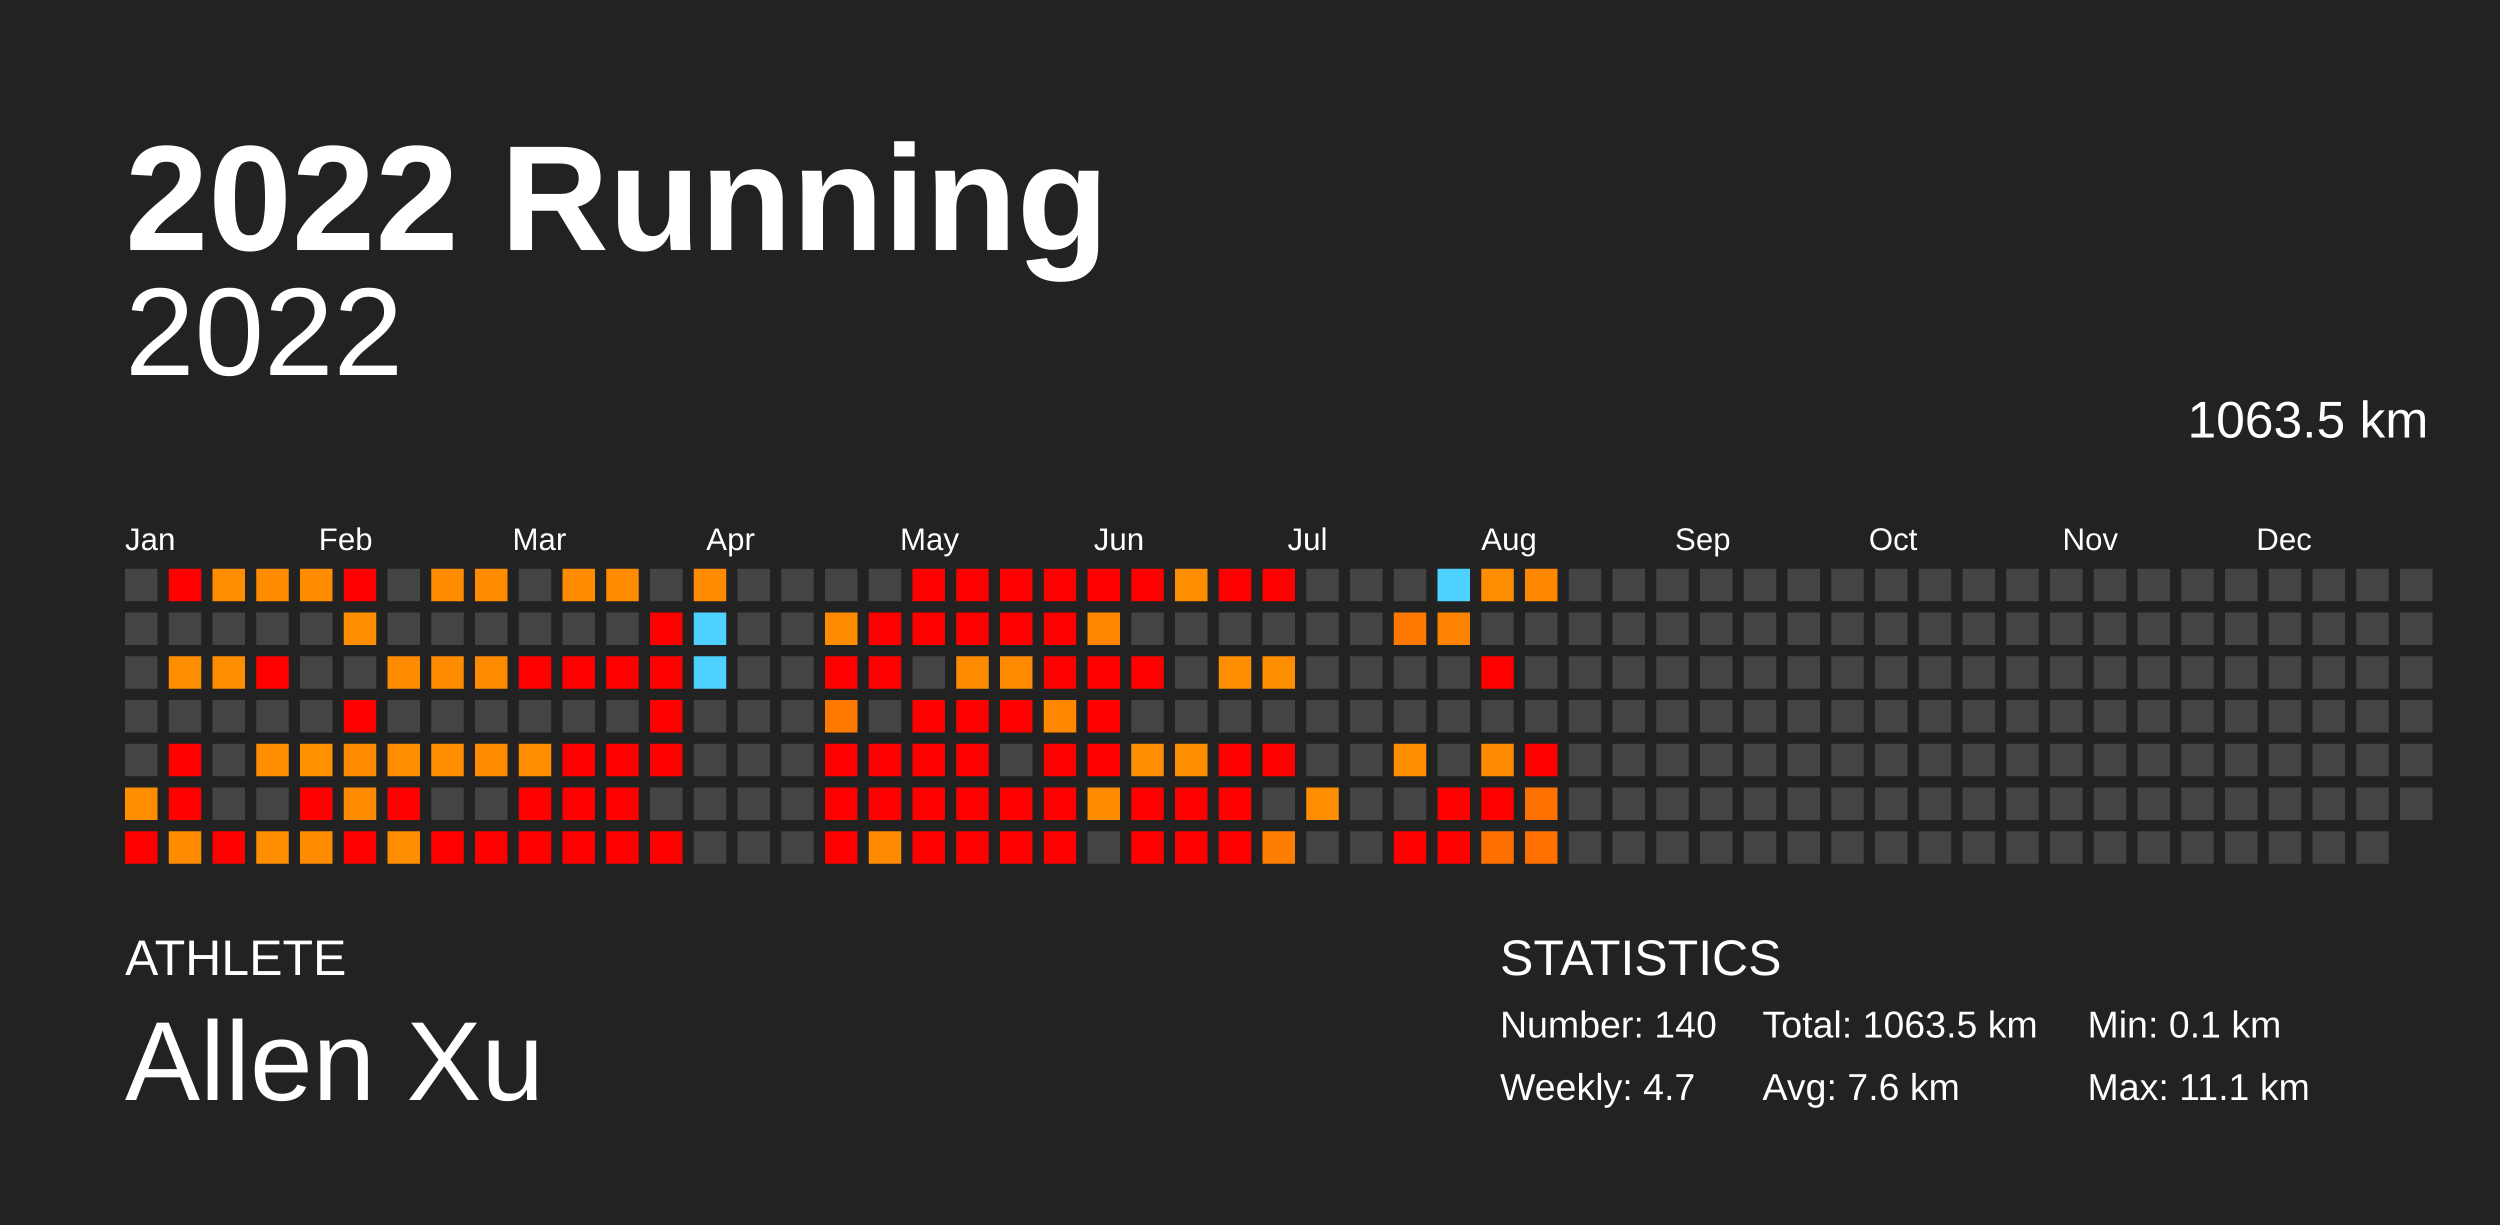
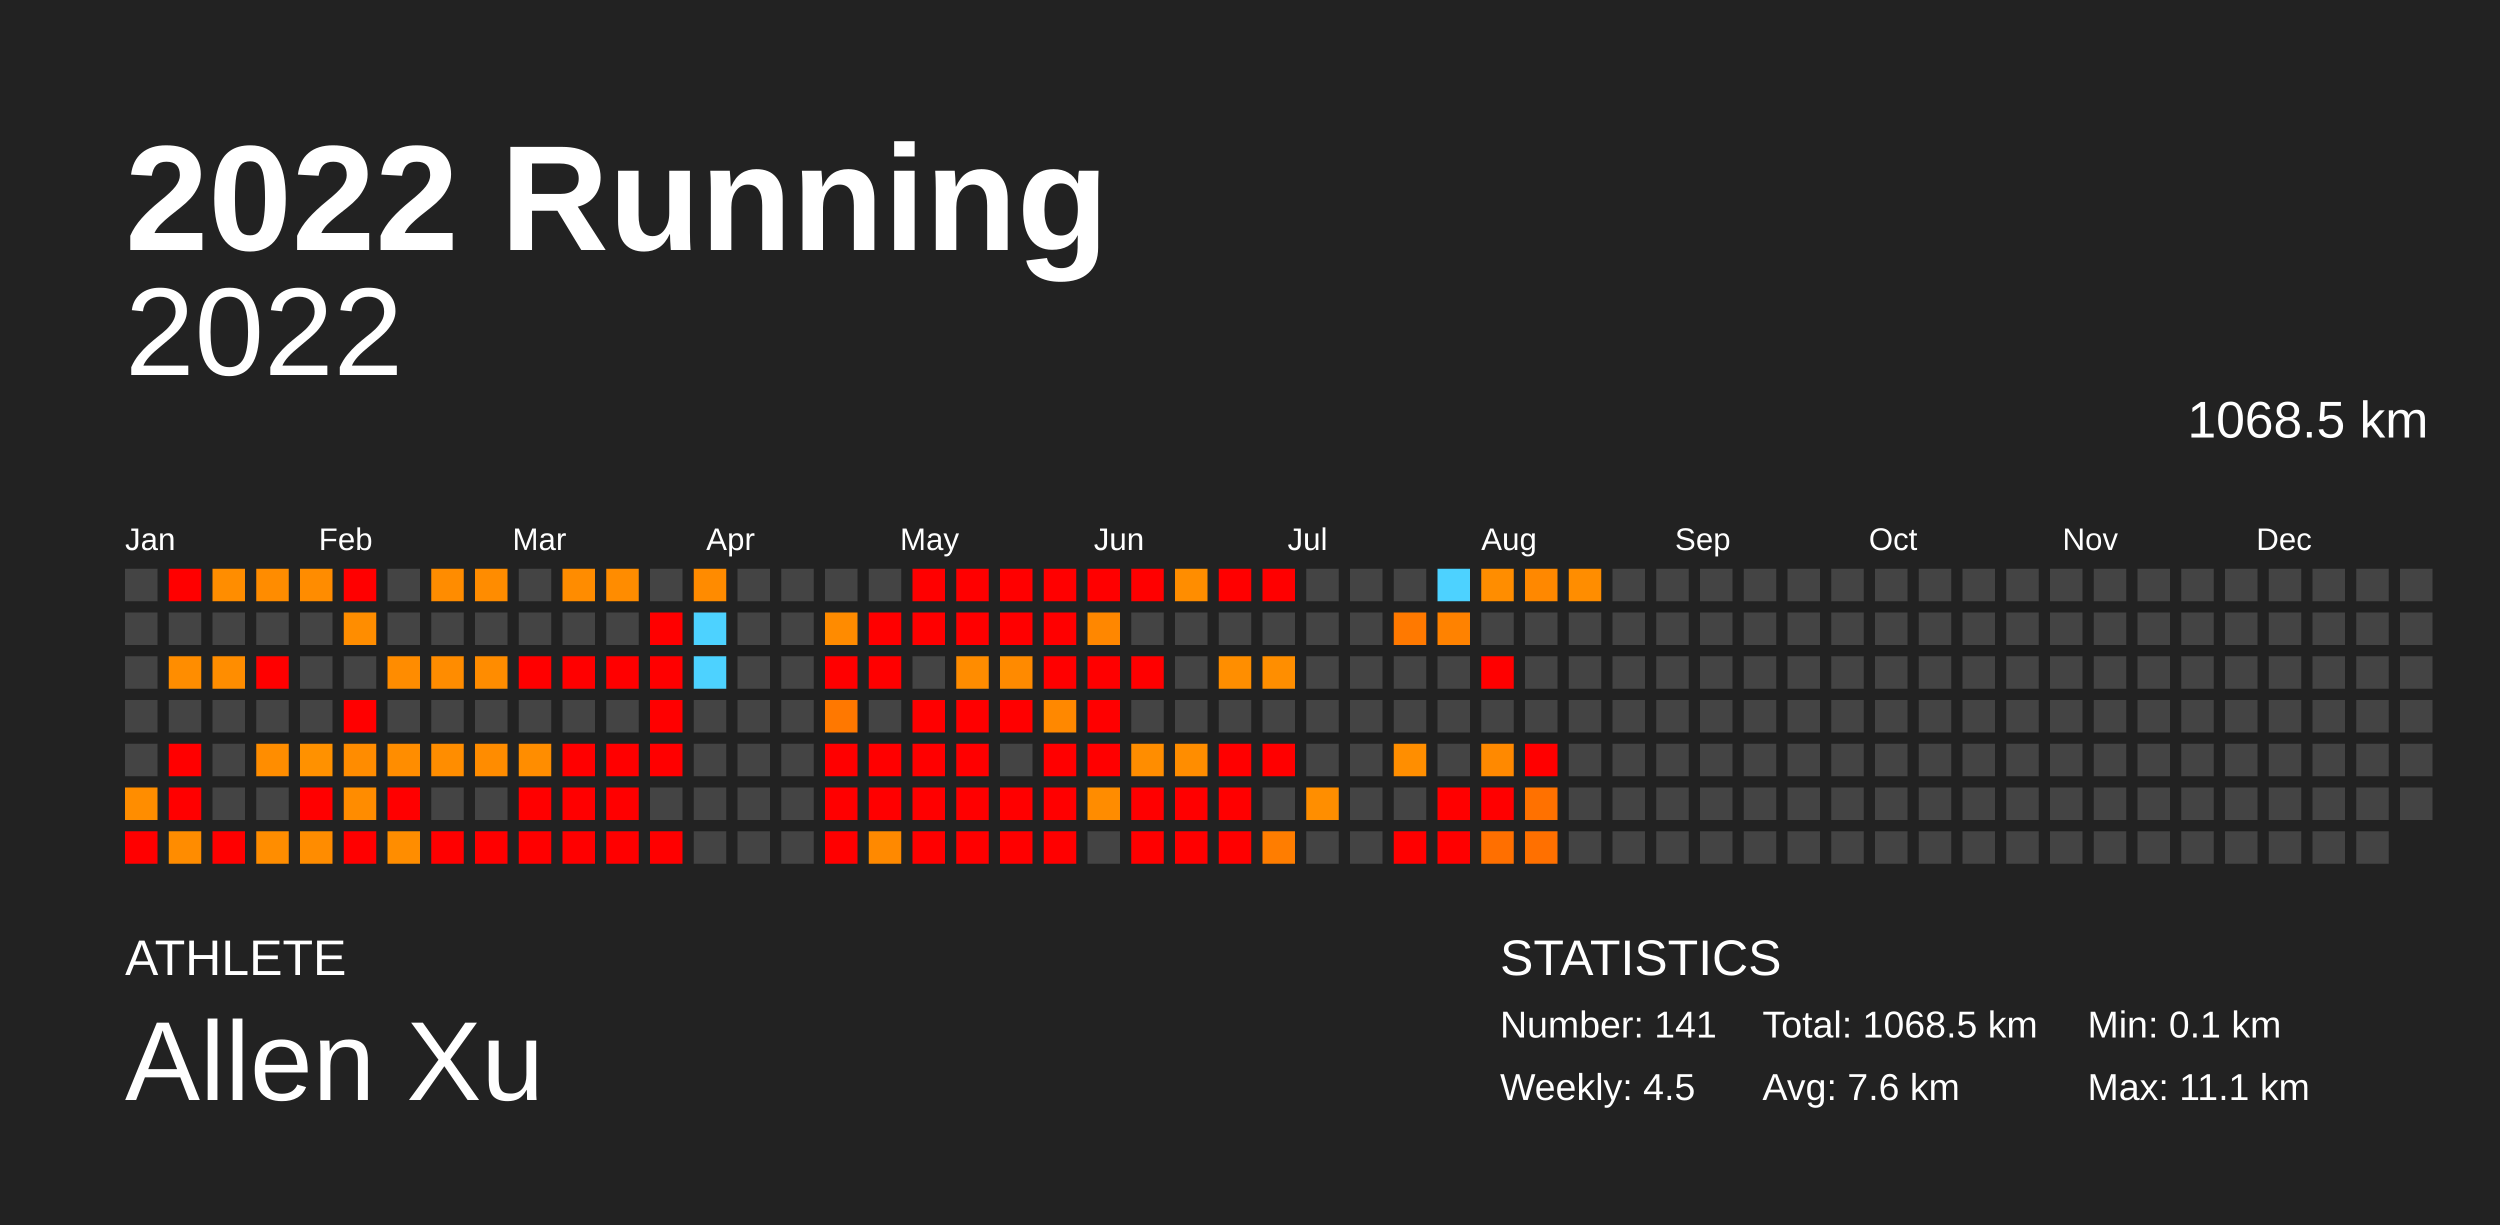
<svg xmlns="http://www.w3.org/2000/svg" baseProfile="full" height="98mm" version="1.1" viewBox="0,0,200,98" width="200mm">
  <defs />
  <rect fill="#222222" height="98" width="200" x="0" y="0" />
  <text fill="#FFFFFF" style="font-size:12px; font-family:Arial; font-weight:bold;" x="10" y="20">2022 Running</text>
  <text fill="#FFFFFF" style="font-size:4px; font-family:Arial" x="10" y="78">ATHLETE</text>
  <text fill="#FFFFFF" style="font-size:9px; font-family:Arial" x="10" y="88">Allen Xu</text>
  <text fill="#FFFFFF" style="font-size:4px; font-family:Arial" x="120" y="78">STATISTICS</text>
-   <text fill="#FFFFFF" style="font-size:3px; font-family:Arial" x="120" y="83">Number: 140</text>
-   <text fill="#FFFFFF" style="font-size:3px; font-family:Arial" x="120" y="88">Weekly: 4.7</text>
-   <text fill="#FFFFFF" style="font-size:3px; font-family:Arial" x="141" y="83">Total: 1063.5 km</text>
+   <text fill="#FFFFFF" style="font-size:3px; font-family:Arial" x="120" y="83">Number: 141</text>
+   <text fill="#FFFFFF" style="font-size:3px; font-family:Arial" x="120" y="88">Weekly: 4.5</text>
+   <text fill="#FFFFFF" style="font-size:3px; font-family:Arial" x="141" y="83">Total: 1068.5 km</text>
  <text fill="#FFFFFF" style="font-size:3px; font-family:Arial" x="141" y="88">Avg: 7.6 km</text>
  <text fill="#FFFFFF" style="font-size:3px; font-family:Arial" x="167" y="83">Min: 0.1 km</text>
  <text fill="#FFFFFF" style="font-size:3px; font-family:Arial" x="167" y="88">Max: 11.1 km</text>
  <text alignment-baseline="hanging" fill="#FFFFFF" style="font-size:10.0px; font-family:Arial;" x="10" y="30">2022</text>
-   <text alignment-baseline="hanging" fill="#FFFFFF" style="font-size:4.125px; font-family:Arial;" x="175" y="35">1063.5 km</text>
+   <text alignment-baseline="hanging" fill="#FFFFFF" style="font-size:4.125px; font-family:Arial;" x="175" y="35">1068.5 km</text>
  <text fill="#FFFFFF" style="font-size:2.5px; font-family:Arial" x="10.0" y="44">Jan</text>
  <text fill="#FFFFFF" style="font-size:2.5px; font-family:Arial" x="25.5" y="44">Feb</text>
  <text fill="#FFFFFF" style="font-size:2.5px; font-family:Arial" x="41.0" y="44">Mar</text>
  <text fill="#FFFFFF" style="font-size:2.5px; font-family:Arial" x="56.5" y="44">Apr</text>
  <text fill="#FFFFFF" style="font-size:2.5px; font-family:Arial" x="72.0" y="44">May</text>
  <text fill="#FFFFFF" style="font-size:2.5px; font-family:Arial" x="87.5" y="44">Jun</text>
  <text fill="#FFFFFF" style="font-size:2.5px; font-family:Arial" x="103.0" y="44">Jul</text>
  <text fill="#FFFFFF" style="font-size:2.5px; font-family:Arial" x="118.5" y="44">Aug</text>
  <text fill="#FFFFFF" style="font-size:2.5px; font-family:Arial" x="134.0" y="44">Sep</text>
  <text fill="#FFFFFF" style="font-size:2.5px; font-family:Arial" x="149.5" y="44">Oct</text>
  <text fill="#FFFFFF" style="font-size:2.5px; font-family:Arial" x="165.0" y="44">Nov</text>
  <text fill="#FFFFFF" style="font-size:2.5px; font-family:Arial" x="180.5" y="44">Dec</text>
  <rect fill="#444444" height="2.6" width="2.6" x="10.0" y="45.5" />
  <rect fill="#444444" height="2.6" width="2.6" x="10.0" y="49.0" />
  <rect fill="#444444" height="2.6" width="2.6" x="10.0" y="52.5" />
  <rect fill="#444444" height="2.6" width="2.6" x="10.0" y="56.0" />
  <rect fill="#444444" height="2.6" width="2.6" x="10.0" y="59.5" />
  <rect fill="#ff8d00" height="2.6" width="2.6" x="10.0" y="63.0" />
  <rect fill="red" height="2.6" width="2.6" x="10.0" y="66.5" />
  <rect fill="red" height="2.6" width="2.6" x="13.5" y="45.5" />
  <rect fill="#444444" height="2.6" width="2.6" x="13.5" y="49.0" />
  <rect fill="#ff8d00" height="2.6" width="2.6" x="13.5" y="52.5" />
  <rect fill="#444444" height="2.6" width="2.6" x="13.5" y="56.0" />
  <rect fill="red" height="2.6" width="2.6" x="13.5" y="59.5" />
  <rect fill="red" height="2.6" width="2.6" x="13.5" y="63.0" />
  <rect fill="#ff8c00" height="2.6" width="2.6" x="13.5" y="66.5" />
  <rect fill="#ff8d00" height="2.6" width="2.6" x="17.0" y="45.5" />
  <rect fill="#444444" height="2.6" width="2.6" x="17.0" y="49.0" />
  <rect fill="#ff8d00" height="2.6" width="2.6" x="17.0" y="52.5" />
  <rect fill="#444444" height="2.6" width="2.6" x="17.0" y="56.0" />
  <rect fill="#444444" height="2.6" width="2.6" x="17.0" y="59.5" />
  <rect fill="#444444" height="2.6" width="2.6" x="17.0" y="63.0" />
  <rect fill="red" height="2.6" width="2.6" x="17.0" y="66.5" />
  <rect fill="#ff8c00" height="2.6" width="2.6" x="20.5" y="45.5" />
  <rect fill="#444444" height="2.6" width="2.6" x="20.5" y="49.0" />
  <rect fill="red" height="2.6" width="2.6" x="20.5" y="52.5" />
  <rect fill="#444444" height="2.6" width="2.6" x="20.5" y="56.0" />
  <rect fill="#ff8d00" height="2.6" width="2.6" x="20.5" y="59.5" />
  <rect fill="#444444" height="2.6" width="2.6" x="20.5" y="63.0" />
  <rect fill="#ff8d00" height="2.6" width="2.6" x="20.5" y="66.5" />
  <rect fill="#ff8c00" height="2.6" width="2.6" x="24.0" y="45.5" />
  <rect fill="#444444" height="2.6" width="2.6" x="24.0" y="49.0" />
  <rect fill="#444444" height="2.6" width="2.6" x="24.0" y="52.5" />
  <rect fill="#444444" height="2.6" width="2.6" x="24.0" y="56.0" />
  <rect fill="#ff9100" height="2.6" width="2.6" x="24.0" y="59.5" />
  <rect fill="red" height="2.6" width="2.6" x="24.0" y="63.0" />
  <rect fill="#ff8c00" height="2.6" width="2.6" x="24.0" y="66.5" />
  <rect fill="red" height="2.6" width="2.6" x="27.5" y="45.5" />
  <rect fill="#ff8d00" height="2.6" width="2.6" x="27.5" y="49.0" />
  <rect fill="#444444" height="2.6" width="2.6" x="27.5" y="52.5" />
  <rect fill="red" height="2.6" width="2.6" x="27.5" y="56.0" />
  <rect fill="#ff8c00" height="2.6" width="2.6" x="27.5" y="59.5" />
  <rect fill="#ff8c00" height="2.6" width="2.6" x="27.5" y="63.0" />
  <rect fill="red" height="2.6" width="2.6" x="27.5" y="66.5" />
  <rect fill="#444444" height="2.6" width="2.6" x="31.0" y="45.5" />
  <rect fill="#444444" height="2.6" width="2.6" x="31.0" y="49.0" />
  <rect fill="#ff8c00" height="2.6" width="2.6" x="31.0" y="52.5" />
  <rect fill="#444444" height="2.6" width="2.6" x="31.0" y="56.0" />
  <rect fill="#ff8d00" height="2.6" width="2.6" x="31.0" y="59.5" />
  <rect fill="red" height="2.6" width="2.6" x="31.0" y="63.0" />
  <rect fill="#ff8d00" height="2.6" width="2.6" x="31.0" y="66.5" />
  <rect fill="#ff8c00" height="2.6" width="2.6" x="34.5" y="45.5" />
  <rect fill="#444444" height="2.6" width="2.6" x="34.5" y="49.0" />
  <rect fill="#ff8c00" height="2.6" width="2.6" x="34.5" y="52.5" />
  <rect fill="#444444" height="2.6" width="2.6" x="34.5" y="56.0" />
  <rect fill="#ff8d00" height="2.6" width="2.6" x="34.5" y="59.5" />
  <rect fill="#444444" height="2.6" width="2.6" x="34.5" y="63.0" />
  <rect fill="red" height="2.6" width="2.6" x="34.5" y="66.5" />
  <rect fill="#ff8c00" height="2.6" width="2.6" x="38.0" y="45.5" />
  <rect fill="#444444" height="2.6" width="2.6" x="38.0" y="49.0" />
  <rect fill="#ff8c00" height="2.6" width="2.6" x="38.0" y="52.5" />
  <rect fill="#444444" height="2.6" width="2.6" x="38.0" y="56.0" />
  <rect fill="#ff8c00" height="2.6" width="2.6" x="38.0" y="59.5" />
  <rect fill="#444444" height="2.6" width="2.6" x="38.0" y="63.0" />
  <rect fill="red" height="2.6" width="2.6" x="38.0" y="66.5" />
  <rect fill="#444444" height="2.6" width="2.6" x="41.5" y="45.5" />
  <rect fill="#444444" height="2.6" width="2.6" x="41.5" y="49.0" />
  <rect fill="red" height="2.6" width="2.6" x="41.5" y="52.5" />
  <rect fill="#444444" height="2.6" width="2.6" x="41.5" y="56.0" />
  <rect fill="#ff8d00" height="2.6" width="2.6" x="41.5" y="59.5" />
  <rect fill="red" height="2.6" width="2.6" x="41.5" y="63.0" />
  <rect fill="red" height="2.6" width="2.6" x="41.5" y="66.5" />
  <rect fill="#ff8c00" height="2.6" width="2.6" x="45.0" y="45.5" />
  <rect fill="#444444" height="2.6" width="2.6" x="45.0" y="49.0" />
  <rect fill="red" height="2.6" width="2.6" x="45.0" y="52.5" />
  <rect fill="#444444" height="2.6" width="2.6" x="45.0" y="56.0" />
  <rect fill="red" height="2.6" width="2.6" x="45.0" y="59.5" />
  <rect fill="red" height="2.6" width="2.6" x="45.0" y="63.0" />
  <rect fill="red" height="2.6" width="2.6" x="45.0" y="66.5" />
  <rect fill="#ff8c00" height="2.6" width="2.6" x="48.5" y="45.5" />
  <rect fill="#444444" height="2.6" width="2.6" x="48.5" y="49.0" />
  <rect fill="red" height="2.6" width="2.6" x="48.5" y="52.5" />
  <rect fill="#444444" height="2.6" width="2.6" x="48.5" y="56.0" />
  <rect fill="red" height="2.6" width="2.6" x="48.5" y="59.5" />
  <rect fill="red" height="2.6" width="2.6" x="48.5" y="63.0" />
  <rect fill="red" height="2.6" width="2.6" x="48.5" y="66.5" />
  <rect fill="#444444" height="2.6" width="2.6" x="52.0" y="45.5" />
  <rect fill="red" height="2.6" width="2.6" x="52.0" y="49.0" />
  <rect fill="red" height="2.6" width="2.6" x="52.0" y="52.5" />
  <rect fill="red" height="2.6" width="2.6" x="52.0" y="56.0" />
  <rect fill="red" height="2.6" width="2.6" x="52.0" y="59.5" />
  <rect fill="#444444" height="2.6" width="2.6" x="52.0" y="63.0" />
  <rect fill="red" height="2.6" width="2.6" x="52.0" y="66.5" />
  <rect fill="#ff8b00" height="2.6" width="2.6" x="55.5" y="45.5" />
  <rect fill="#4dd2ff" height="2.6" width="2.6" x="55.5" y="49.0" />
  <rect fill="#4dd2ff" height="2.6" width="2.6" x="55.5" y="52.5" />
  <rect fill="#444444" height="2.6" width="2.6" x="55.5" y="56.0" />
  <rect fill="#444444" height="2.6" width="2.6" x="55.5" y="59.5" />
  <rect fill="#444444" height="2.6" width="2.6" x="55.5" y="63.0" />
  <rect fill="#444444" height="2.6" width="2.6" x="55.5" y="66.5" />
  <rect fill="#444444" height="2.6" width="2.6" x="59.0" y="45.5" />
  <rect fill="#444444" height="2.6" width="2.6" x="59.0" y="49.0" />
  <rect fill="#444444" height="2.6" width="2.6" x="59.0" y="52.5" />
  <rect fill="#444444" height="2.6" width="2.6" x="59.0" y="56.0" />
  <rect fill="#444444" height="2.6" width="2.6" x="59.0" y="59.5" />
  <rect fill="#444444" height="2.6" width="2.6" x="59.0" y="63.0" />
  <rect fill="#444444" height="2.6" width="2.6" x="59.0" y="66.5" />
  <rect fill="#444444" height="2.6" width="2.6" x="62.5" y="45.5" />
  <rect fill="#444444" height="2.6" width="2.6" x="62.5" y="49.0" />
  <rect fill="#444444" height="2.6" width="2.6" x="62.5" y="52.5" />
  <rect fill="#444444" height="2.6" width="2.6" x="62.5" y="56.0" />
  <rect fill="#444444" height="2.6" width="2.6" x="62.5" y="59.5" />
  <rect fill="#444444" height="2.6" width="2.6" x="62.5" y="63.0" />
  <rect fill="#444444" height="2.6" width="2.6" x="62.5" y="66.5" />
  <rect fill="#444444" height="2.6" width="2.6" x="66.0" y="45.5" />
  <rect fill="#ff8b00" height="2.6" width="2.6" x="66.0" y="49.0" />
  <rect fill="red" height="2.6" width="2.6" x="66.0" y="52.5" />
  <rect fill="#ff7800" height="2.6" width="2.6" x="66.0" y="56.0" />
  <rect fill="red" height="2.6" width="2.6" x="66.0" y="59.5" />
  <rect fill="red" height="2.6" width="2.6" x="66.0" y="63.0" />
  <rect fill="red" height="2.6" width="2.6" x="66.0" y="66.5" />
  <rect fill="#444444" height="2.6" width="2.6" x="69.5" y="45.5" />
  <rect fill="red" height="2.6" width="2.6" x="69.5" y="49.0" />
  <rect fill="red" height="2.6" width="2.6" x="69.5" y="52.5" />
  <rect fill="#444444" height="2.6" width="2.6" x="69.5" y="56.0" />
  <rect fill="red" height="2.6" width="2.6" x="69.5" y="59.5" />
  <rect fill="red" height="2.6" width="2.6" x="69.5" y="63.0" />
  <rect fill="#ff8900" height="2.6" width="2.6" x="69.5" y="66.5" />
  <rect fill="red" height="2.6" width="2.6" x="73.0" y="45.5" />
  <rect fill="red" height="2.6" width="2.6" x="73.0" y="49.0" />
  <rect fill="#444444" height="2.6" width="2.6" x="73.0" y="52.5" />
  <rect fill="red" height="2.6" width="2.6" x="73.0" y="56.0" />
  <rect fill="red" height="2.6" width="2.6" x="73.0" y="59.5" />
  <rect fill="red" height="2.6" width="2.6" x="73.0" y="63.0" />
  <rect fill="red" height="2.6" width="2.6" x="73.0" y="66.5" />
  <rect fill="red" height="2.6" width="2.6" x="76.5" y="45.5" />
  <rect fill="red" height="2.6" width="2.6" x="76.5" y="49.0" />
  <rect fill="#ff8c00" height="2.6" width="2.6" x="76.5" y="52.5" />
  <rect fill="red" height="2.6" width="2.6" x="76.5" y="56.0" />
  <rect fill="red" height="2.6" width="2.6" x="76.5" y="59.5" />
  <rect fill="red" height="2.6" width="2.6" x="76.5" y="63.0" />
  <rect fill="red" height="2.6" width="2.6" x="76.5" y="66.5" />
  <rect fill="red" height="2.6" width="2.6" x="80.0" y="45.5" />
  <rect fill="red" height="2.6" width="2.6" x="80.0" y="49.0" />
  <rect fill="#ff8a00" height="2.6" width="2.6" x="80.0" y="52.5" />
  <rect fill="red" height="2.6" width="2.6" x="80.0" y="56.0" />
  <rect fill="#444444" height="2.6" width="2.6" x="80.0" y="59.5" />
  <rect fill="red" height="2.6" width="2.6" x="80.0" y="63.0" />
  <rect fill="red" height="2.6" width="2.6" x="80.0" y="66.5" />
  <rect fill="red" height="2.6" width="2.6" x="83.5" y="45.5" />
  <rect fill="red" height="2.6" width="2.6" x="83.5" y="49.0" />
  <rect fill="red" height="2.6" width="2.6" x="83.5" y="52.5" />
  <rect fill="#ff8800" height="2.6" width="2.6" x="83.5" y="56.0" />
  <rect fill="red" height="2.6" width="2.6" x="83.5" y="59.5" />
  <rect fill="red" height="2.6" width="2.6" x="83.5" y="63.0" />
  <rect fill="red" height="2.6" width="2.6" x="83.5" y="66.5" />
  <rect fill="red" height="2.6" width="2.6" x="87.0" y="45.5" />
  <rect fill="#ff8700" height="2.6" width="2.6" x="87.0" y="49.0" />
  <rect fill="red" height="2.6" width="2.6" x="87.0" y="52.5" />
  <rect fill="red" height="2.6" width="2.6" x="87.0" y="56.0" />
  <rect fill="red" height="2.6" width="2.6" x="87.0" y="59.5" />
  <rect fill="#ff8c00" height="2.6" width="2.6" x="87.0" y="63.0" />
  <rect fill="#444444" height="2.6" width="2.6" x="87.0" y="66.5" />
  <rect fill="red" height="2.6" width="2.6" x="90.5" y="45.5" />
  <rect fill="#444444" height="2.6" width="2.6" x="90.5" y="49.0" />
  <rect fill="red" height="2.6" width="2.6" x="90.5" y="52.5" />
  <rect fill="#444444" height="2.6" width="2.6" x="90.5" y="56.0" />
  <rect fill="#ff8d00" height="2.6" width="2.6" x="90.5" y="59.5" />
  <rect fill="red" height="2.6" width="2.6" x="90.5" y="63.0" />
  <rect fill="red" height="2.6" width="2.6" x="90.5" y="66.5" />
  <rect fill="#ff8d00" height="2.6" width="2.6" x="94.0" y="45.5" />
  <rect fill="#444444" height="2.6" width="2.6" x="94.0" y="49.0" />
  <rect fill="#444444" height="2.6" width="2.6" x="94.0" y="52.5" />
  <rect fill="#444444" height="2.6" width="2.6" x="94.0" y="56.0" />
  <rect fill="#ff8d00" height="2.6" width="2.6" x="94.0" y="59.5" />
  <rect fill="red" height="2.6" width="2.6" x="94.0" y="63.0" />
  <rect fill="red" height="2.6" width="2.6" x="94.0" y="66.5" />
  <rect fill="red" height="2.6" width="2.6" x="97.5" y="45.5" />
  <rect fill="#444444" height="2.6" width="2.6" x="97.5" y="49.0" />
  <rect fill="#ff8e00" height="2.6" width="2.6" x="97.5" y="52.5" />
  <rect fill="#444444" height="2.6" width="2.6" x="97.5" y="56.0" />
  <rect fill="red" height="2.6" width="2.6" x="97.5" y="59.5" />
  <rect fill="red" height="2.6" width="2.6" x="97.5" y="63.0" />
  <rect fill="red" height="2.6" width="2.6" x="97.5" y="66.5" />
  <rect fill="red" height="2.6" width="2.6" x="101.0" y="45.5" />
  <rect fill="#444444" height="2.6" width="2.6" x="101.0" y="49.0" />
  <rect fill="#ff8e00" height="2.6" width="2.6" x="101.0" y="52.5" />
  <rect fill="#444444" height="2.6" width="2.6" x="101.0" y="56.0" />
  <rect fill="red" height="2.6" width="2.6" x="101.0" y="59.5" />
  <rect fill="#444444" height="2.6" width="2.6" x="101.0" y="63.0" />
  <rect fill="#ff7d00" height="2.6" width="2.6" x="101.0" y="66.5" />
  <rect fill="#444444" height="2.6" width="2.6" x="104.5" y="45.5" />
  <rect fill="#444444" height="2.6" width="2.6" x="104.5" y="49.0" />
  <rect fill="#444444" height="2.6" width="2.6" x="104.5" y="52.5" />
  <rect fill="#444444" height="2.6" width="2.6" x="104.5" y="56.0" />
  <rect fill="#444444" height="2.6" width="2.6" x="104.5" y="59.5" />
  <rect fill="#ff8e00" height="2.6" width="2.6" x="104.5" y="63.0" />
  <rect fill="#444444" height="2.6" width="2.6" x="104.5" y="66.5" />
  <rect fill="#444444" height="2.6" width="2.6" x="108.0" y="45.5" />
  <rect fill="#444444" height="2.6" width="2.6" x="108.0" y="49.0" />
  <rect fill="#444444" height="2.6" width="2.6" x="108.0" y="52.5" />
  <rect fill="#444444" height="2.6" width="2.6" x="108.0" y="56.0" />
  <rect fill="#444444" height="2.6" width="2.6" x="108.0" y="59.5" />
  <rect fill="#444444" height="2.6" width="2.6" x="108.0" y="63.0" />
  <rect fill="#444444" height="2.6" width="2.6" x="108.0" y="66.5" />
  <rect fill="#444444" height="2.6" width="2.6" x="111.5" y="45.5" />
  <rect fill="#ff7900" height="2.6" width="2.6" x="111.5" y="49.0" />
  <rect fill="#444444" height="2.6" width="2.6" x="111.5" y="52.5" />
  <rect fill="#444444" height="2.6" width="2.6" x="111.5" y="56.0" />
  <rect fill="#ff8e00" height="2.6" width="2.6" x="111.5" y="59.5" />
  <rect fill="#444444" height="2.6" width="2.6" x="111.5" y="63.0" />
  <rect fill="red" height="2.6" width="2.6" x="111.5" y="66.5" />
  <rect fill="#4dd2ff" height="2.6" width="2.6" x="115.0" y="45.5" />
  <rect fill="#ff8200" height="2.6" width="2.6" x="115.0" y="49.0" />
  <rect fill="#444444" height="2.6" width="2.6" x="115.0" y="52.5" />
  <rect fill="#444444" height="2.6" width="2.6" x="115.0" y="56.0" />
  <rect fill="#444444" height="2.6" width="2.6" x="115.0" y="59.5" />
  <rect fill="red" height="2.6" width="2.6" x="115.0" y="63.0" />
  <rect fill="red" height="2.6" width="2.6" x="115.0" y="66.5" />
  <rect fill="#ff8d00" height="2.6" width="2.6" x="118.5" y="45.5" />
  <rect fill="#444444" height="2.6" width="2.6" x="118.5" y="49.0" />
  <rect fill="red" height="2.6" width="2.6" x="118.5" y="52.5" />
  <rect fill="#444444" height="2.6" width="2.6" x="118.5" y="56.0" />
  <rect fill="#ff8900" height="2.6" width="2.6" x="118.5" y="59.5" />
  <rect fill="red" height="2.6" width="2.6" x="118.5" y="63.0" />
  <rect fill="#ff6f00" height="2.6" width="2.6" x="118.5" y="66.5" />
  <rect fill="#ff8800" height="2.6" width="2.6" x="122.0" y="45.5" />
  <rect fill="#444444" height="2.6" width="2.6" x="122.0" y="49.0" />
  <rect fill="#444444" height="2.6" width="2.6" x="122.0" y="52.5" />
  <rect fill="#444444" height="2.6" width="2.6" x="122.0" y="56.0" />
  <rect fill="red" height="2.6" width="2.6" x="122.0" y="59.5" />
  <rect fill="#ff7100" height="2.6" width="2.6" x="122.0" y="63.0" />
  <rect fill="#ff7000" height="2.6" width="2.6" x="122.0" y="66.5" />
-   <rect fill="#444444" height="2.6" width="2.6" x="125.5" y="45.5" />
+   <rect fill="#ff8d00" height="2.6" width="2.6" x="125.5" y="45.5" />
  <rect fill="#444444" height="2.6" width="2.6" x="125.5" y="49.0" />
  <rect fill="#444444" height="2.6" width="2.6" x="125.5" y="52.5" />
  <rect fill="#444444" height="2.6" width="2.6" x="125.5" y="56.0" />
  <rect fill="#444444" height="2.6" width="2.6" x="125.5" y="59.5" />
  <rect fill="#444444" height="2.6" width="2.6" x="125.5" y="63.0" />
  <rect fill="#444444" height="2.6" width="2.6" x="125.5" y="66.5" />
  <rect fill="#444444" height="2.6" width="2.6" x="129.0" y="45.5" />
  <rect fill="#444444" height="2.6" width="2.6" x="129.0" y="49.0" />
  <rect fill="#444444" height="2.6" width="2.6" x="129.0" y="52.5" />
  <rect fill="#444444" height="2.6" width="2.6" x="129.0" y="56.0" />
  <rect fill="#444444" height="2.6" width="2.6" x="129.0" y="59.5" />
  <rect fill="#444444" height="2.6" width="2.6" x="129.0" y="63.0" />
  <rect fill="#444444" height="2.6" width="2.6" x="129.0" y="66.5" />
  <rect fill="#444444" height="2.6" width="2.6" x="132.5" y="45.5" />
  <rect fill="#444444" height="2.6" width="2.6" x="132.5" y="49.0" />
  <rect fill="#444444" height="2.6" width="2.6" x="132.5" y="52.5" />
  <rect fill="#444444" height="2.6" width="2.6" x="132.5" y="56.0" />
  <rect fill="#444444" height="2.6" width="2.6" x="132.5" y="59.5" />
  <rect fill="#444444" height="2.6" width="2.6" x="132.5" y="63.0" />
  <rect fill="#444444" height="2.6" width="2.6" x="132.5" y="66.5" />
  <rect fill="#444444" height="2.6" width="2.6" x="136.0" y="45.5" />
  <rect fill="#444444" height="2.6" width="2.6" x="136.0" y="49.0" />
  <rect fill="#444444" height="2.6" width="2.6" x="136.0" y="52.5" />
  <rect fill="#444444" height="2.6" width="2.6" x="136.0" y="56.0" />
  <rect fill="#444444" height="2.6" width="2.6" x="136.0" y="59.5" />
  <rect fill="#444444" height="2.6" width="2.6" x="136.0" y="63.0" />
  <rect fill="#444444" height="2.6" width="2.6" x="136.0" y="66.5" />
  <rect fill="#444444" height="2.6" width="2.6" x="139.5" y="45.5" />
  <rect fill="#444444" height="2.6" width="2.6" x="139.5" y="49.0" />
  <rect fill="#444444" height="2.6" width="2.6" x="139.5" y="52.5" />
  <rect fill="#444444" height="2.6" width="2.6" x="139.5" y="56.0" />
  <rect fill="#444444" height="2.6" width="2.6" x="139.5" y="59.5" />
  <rect fill="#444444" height="2.6" width="2.6" x="139.5" y="63.0" />
  <rect fill="#444444" height="2.6" width="2.6" x="139.5" y="66.5" />
  <rect fill="#444444" height="2.6" width="2.6" x="143.0" y="45.5" />
  <rect fill="#444444" height="2.6" width="2.6" x="143.0" y="49.0" />
  <rect fill="#444444" height="2.6" width="2.6" x="143.0" y="52.5" />
  <rect fill="#444444" height="2.6" width="2.6" x="143.0" y="56.0" />
  <rect fill="#444444" height="2.6" width="2.6" x="143.0" y="59.5" />
  <rect fill="#444444" height="2.6" width="2.6" x="143.0" y="63.0" />
  <rect fill="#444444" height="2.6" width="2.6" x="143.0" y="66.5" />
  <rect fill="#444444" height="2.6" width="2.6" x="146.5" y="45.5" />
  <rect fill="#444444" height="2.6" width="2.6" x="146.5" y="49.0" />
  <rect fill="#444444" height="2.6" width="2.6" x="146.5" y="52.5" />
  <rect fill="#444444" height="2.6" width="2.6" x="146.5" y="56.0" />
  <rect fill="#444444" height="2.6" width="2.6" x="146.5" y="59.5" />
  <rect fill="#444444" height="2.6" width="2.6" x="146.5" y="63.0" />
  <rect fill="#444444" height="2.6" width="2.6" x="146.5" y="66.5" />
  <rect fill="#444444" height="2.6" width="2.6" x="150.0" y="45.5" />
  <rect fill="#444444" height="2.6" width="2.6" x="150.0" y="49.0" />
  <rect fill="#444444" height="2.6" width="2.6" x="150.0" y="52.5" />
  <rect fill="#444444" height="2.6" width="2.6" x="150.0" y="56.0" />
  <rect fill="#444444" height="2.6" width="2.6" x="150.0" y="59.5" />
  <rect fill="#444444" height="2.6" width="2.6" x="150.0" y="63.0" />
  <rect fill="#444444" height="2.6" width="2.6" x="150.0" y="66.5" />
  <rect fill="#444444" height="2.6" width="2.6" x="153.5" y="45.5" />
  <rect fill="#444444" height="2.6" width="2.6" x="153.5" y="49.0" />
  <rect fill="#444444" height="2.6" width="2.6" x="153.5" y="52.5" />
  <rect fill="#444444" height="2.6" width="2.6" x="153.5" y="56.0" />
  <rect fill="#444444" height="2.6" width="2.6" x="153.5" y="59.5" />
  <rect fill="#444444" height="2.6" width="2.6" x="153.5" y="63.0" />
  <rect fill="#444444" height="2.6" width="2.6" x="153.5" y="66.5" />
  <rect fill="#444444" height="2.6" width="2.6" x="157.0" y="45.5" />
  <rect fill="#444444" height="2.6" width="2.6" x="157.0" y="49.0" />
  <rect fill="#444444" height="2.6" width="2.6" x="157.0" y="52.5" />
  <rect fill="#444444" height="2.6" width="2.6" x="157.0" y="56.0" />
  <rect fill="#444444" height="2.6" width="2.6" x="157.0" y="59.5" />
  <rect fill="#444444" height="2.6" width="2.6" x="157.0" y="63.0" />
  <rect fill="#444444" height="2.6" width="2.6" x="157.0" y="66.5" />
  <rect fill="#444444" height="2.6" width="2.6" x="160.5" y="45.5" />
  <rect fill="#444444" height="2.6" width="2.6" x="160.5" y="49.0" />
  <rect fill="#444444" height="2.6" width="2.6" x="160.5" y="52.5" />
  <rect fill="#444444" height="2.6" width="2.6" x="160.5" y="56.0" />
  <rect fill="#444444" height="2.6" width="2.6" x="160.5" y="59.5" />
  <rect fill="#444444" height="2.6" width="2.6" x="160.5" y="63.0" />
  <rect fill="#444444" height="2.6" width="2.6" x="160.5" y="66.5" />
  <rect fill="#444444" height="2.6" width="2.6" x="164.0" y="45.5" />
  <rect fill="#444444" height="2.6" width="2.6" x="164.0" y="49.0" />
  <rect fill="#444444" height="2.6" width="2.6" x="164.0" y="52.5" />
  <rect fill="#444444" height="2.6" width="2.6" x="164.0" y="56.0" />
  <rect fill="#444444" height="2.6" width="2.6" x="164.0" y="59.5" />
  <rect fill="#444444" height="2.6" width="2.6" x="164.0" y="63.0" />
  <rect fill="#444444" height="2.6" width="2.6" x="164.0" y="66.5" />
  <rect fill="#444444" height="2.6" width="2.6" x="167.5" y="45.5" />
  <rect fill="#444444" height="2.6" width="2.6" x="167.5" y="49.0" />
  <rect fill="#444444" height="2.6" width="2.6" x="167.5" y="52.5" />
  <rect fill="#444444" height="2.6" width="2.6" x="167.5" y="56.0" />
  <rect fill="#444444" height="2.6" width="2.6" x="167.5" y="59.5" />
  <rect fill="#444444" height="2.6" width="2.6" x="167.5" y="63.0" />
  <rect fill="#444444" height="2.6" width="2.6" x="167.5" y="66.5" />
  <rect fill="#444444" height="2.6" width="2.6" x="171.0" y="45.5" />
  <rect fill="#444444" height="2.6" width="2.6" x="171.0" y="49.0" />
  <rect fill="#444444" height="2.6" width="2.6" x="171.0" y="52.5" />
  <rect fill="#444444" height="2.6" width="2.6" x="171.0" y="56.0" />
  <rect fill="#444444" height="2.6" width="2.6" x="171.0" y="59.5" />
  <rect fill="#444444" height="2.6" width="2.6" x="171.0" y="63.0" />
  <rect fill="#444444" height="2.6" width="2.6" x="171.0" y="66.5" />
  <rect fill="#444444" height="2.6" width="2.6" x="174.5" y="45.5" />
  <rect fill="#444444" height="2.6" width="2.6" x="174.5" y="49.0" />
  <rect fill="#444444" height="2.6" width="2.6" x="174.5" y="52.5" />
  <rect fill="#444444" height="2.6" width="2.6" x="174.5" y="56.0" />
  <rect fill="#444444" height="2.6" width="2.6" x="174.5" y="59.5" />
  <rect fill="#444444" height="2.6" width="2.6" x="174.5" y="63.0" />
  <rect fill="#444444" height="2.6" width="2.6" x="174.5" y="66.5" />
  <rect fill="#444444" height="2.6" width="2.6" x="178.0" y="45.5" />
  <rect fill="#444444" height="2.6" width="2.6" x="178.0" y="49.0" />
  <rect fill="#444444" height="2.6" width="2.6" x="178.0" y="52.5" />
  <rect fill="#444444" height="2.6" width="2.6" x="178.0" y="56.0" />
  <rect fill="#444444" height="2.6" width="2.6" x="178.0" y="59.5" />
  <rect fill="#444444" height="2.6" width="2.6" x="178.0" y="63.0" />
  <rect fill="#444444" height="2.6" width="2.6" x="178.0" y="66.5" />
  <rect fill="#444444" height="2.6" width="2.6" x="181.5" y="45.5" />
  <rect fill="#444444" height="2.6" width="2.6" x="181.5" y="49.0" />
  <rect fill="#444444" height="2.6" width="2.6" x="181.5" y="52.5" />
  <rect fill="#444444" height="2.6" width="2.6" x="181.5" y="56.0" />
  <rect fill="#444444" height="2.6" width="2.6" x="181.5" y="59.5" />
  <rect fill="#444444" height="2.6" width="2.6" x="181.5" y="63.0" />
  <rect fill="#444444" height="2.6" width="2.6" x="181.5" y="66.5" />
  <rect fill="#444444" height="2.6" width="2.6" x="185.0" y="45.5" />
  <rect fill="#444444" height="2.6" width="2.6" x="185.0" y="49.0" />
  <rect fill="#444444" height="2.6" width="2.6" x="185.0" y="52.5" />
  <rect fill="#444444" height="2.6" width="2.6" x="185.0" y="56.0" />
  <rect fill="#444444" height="2.6" width="2.6" x="185.0" y="59.5" />
  <rect fill="#444444" height="2.6" width="2.6" x="185.0" y="63.0" />
  <rect fill="#444444" height="2.6" width="2.6" x="185.0" y="66.5" />
  <rect fill="#444444" height="2.6" width="2.6" x="188.5" y="45.5" />
  <rect fill="#444444" height="2.6" width="2.6" x="188.5" y="49.0" />
  <rect fill="#444444" height="2.6" width="2.6" x="188.5" y="52.5" />
  <rect fill="#444444" height="2.6" width="2.6" x="188.5" y="56.0" />
  <rect fill="#444444" height="2.6" width="2.6" x="188.5" y="59.5" />
  <rect fill="#444444" height="2.6" width="2.6" x="188.5" y="63.0" />
  <rect fill="#444444" height="2.6" width="2.6" x="188.5" y="66.5" />
  <rect fill="#444444" height="2.6" width="2.6" x="192.0" y="45.5" />
  <rect fill="#444444" height="2.6" width="2.6" x="192.0" y="49.0" />
  <rect fill="#444444" height="2.6" width="2.6" x="192.0" y="52.5" />
  <rect fill="#444444" height="2.6" width="2.6" x="192.0" y="56.0" />
  <rect fill="#444444" height="2.6" width="2.6" x="192.0" y="59.5" />
  <rect fill="#444444" height="2.6" width="2.6" x="192.0" y="63.0" />
</svg>
